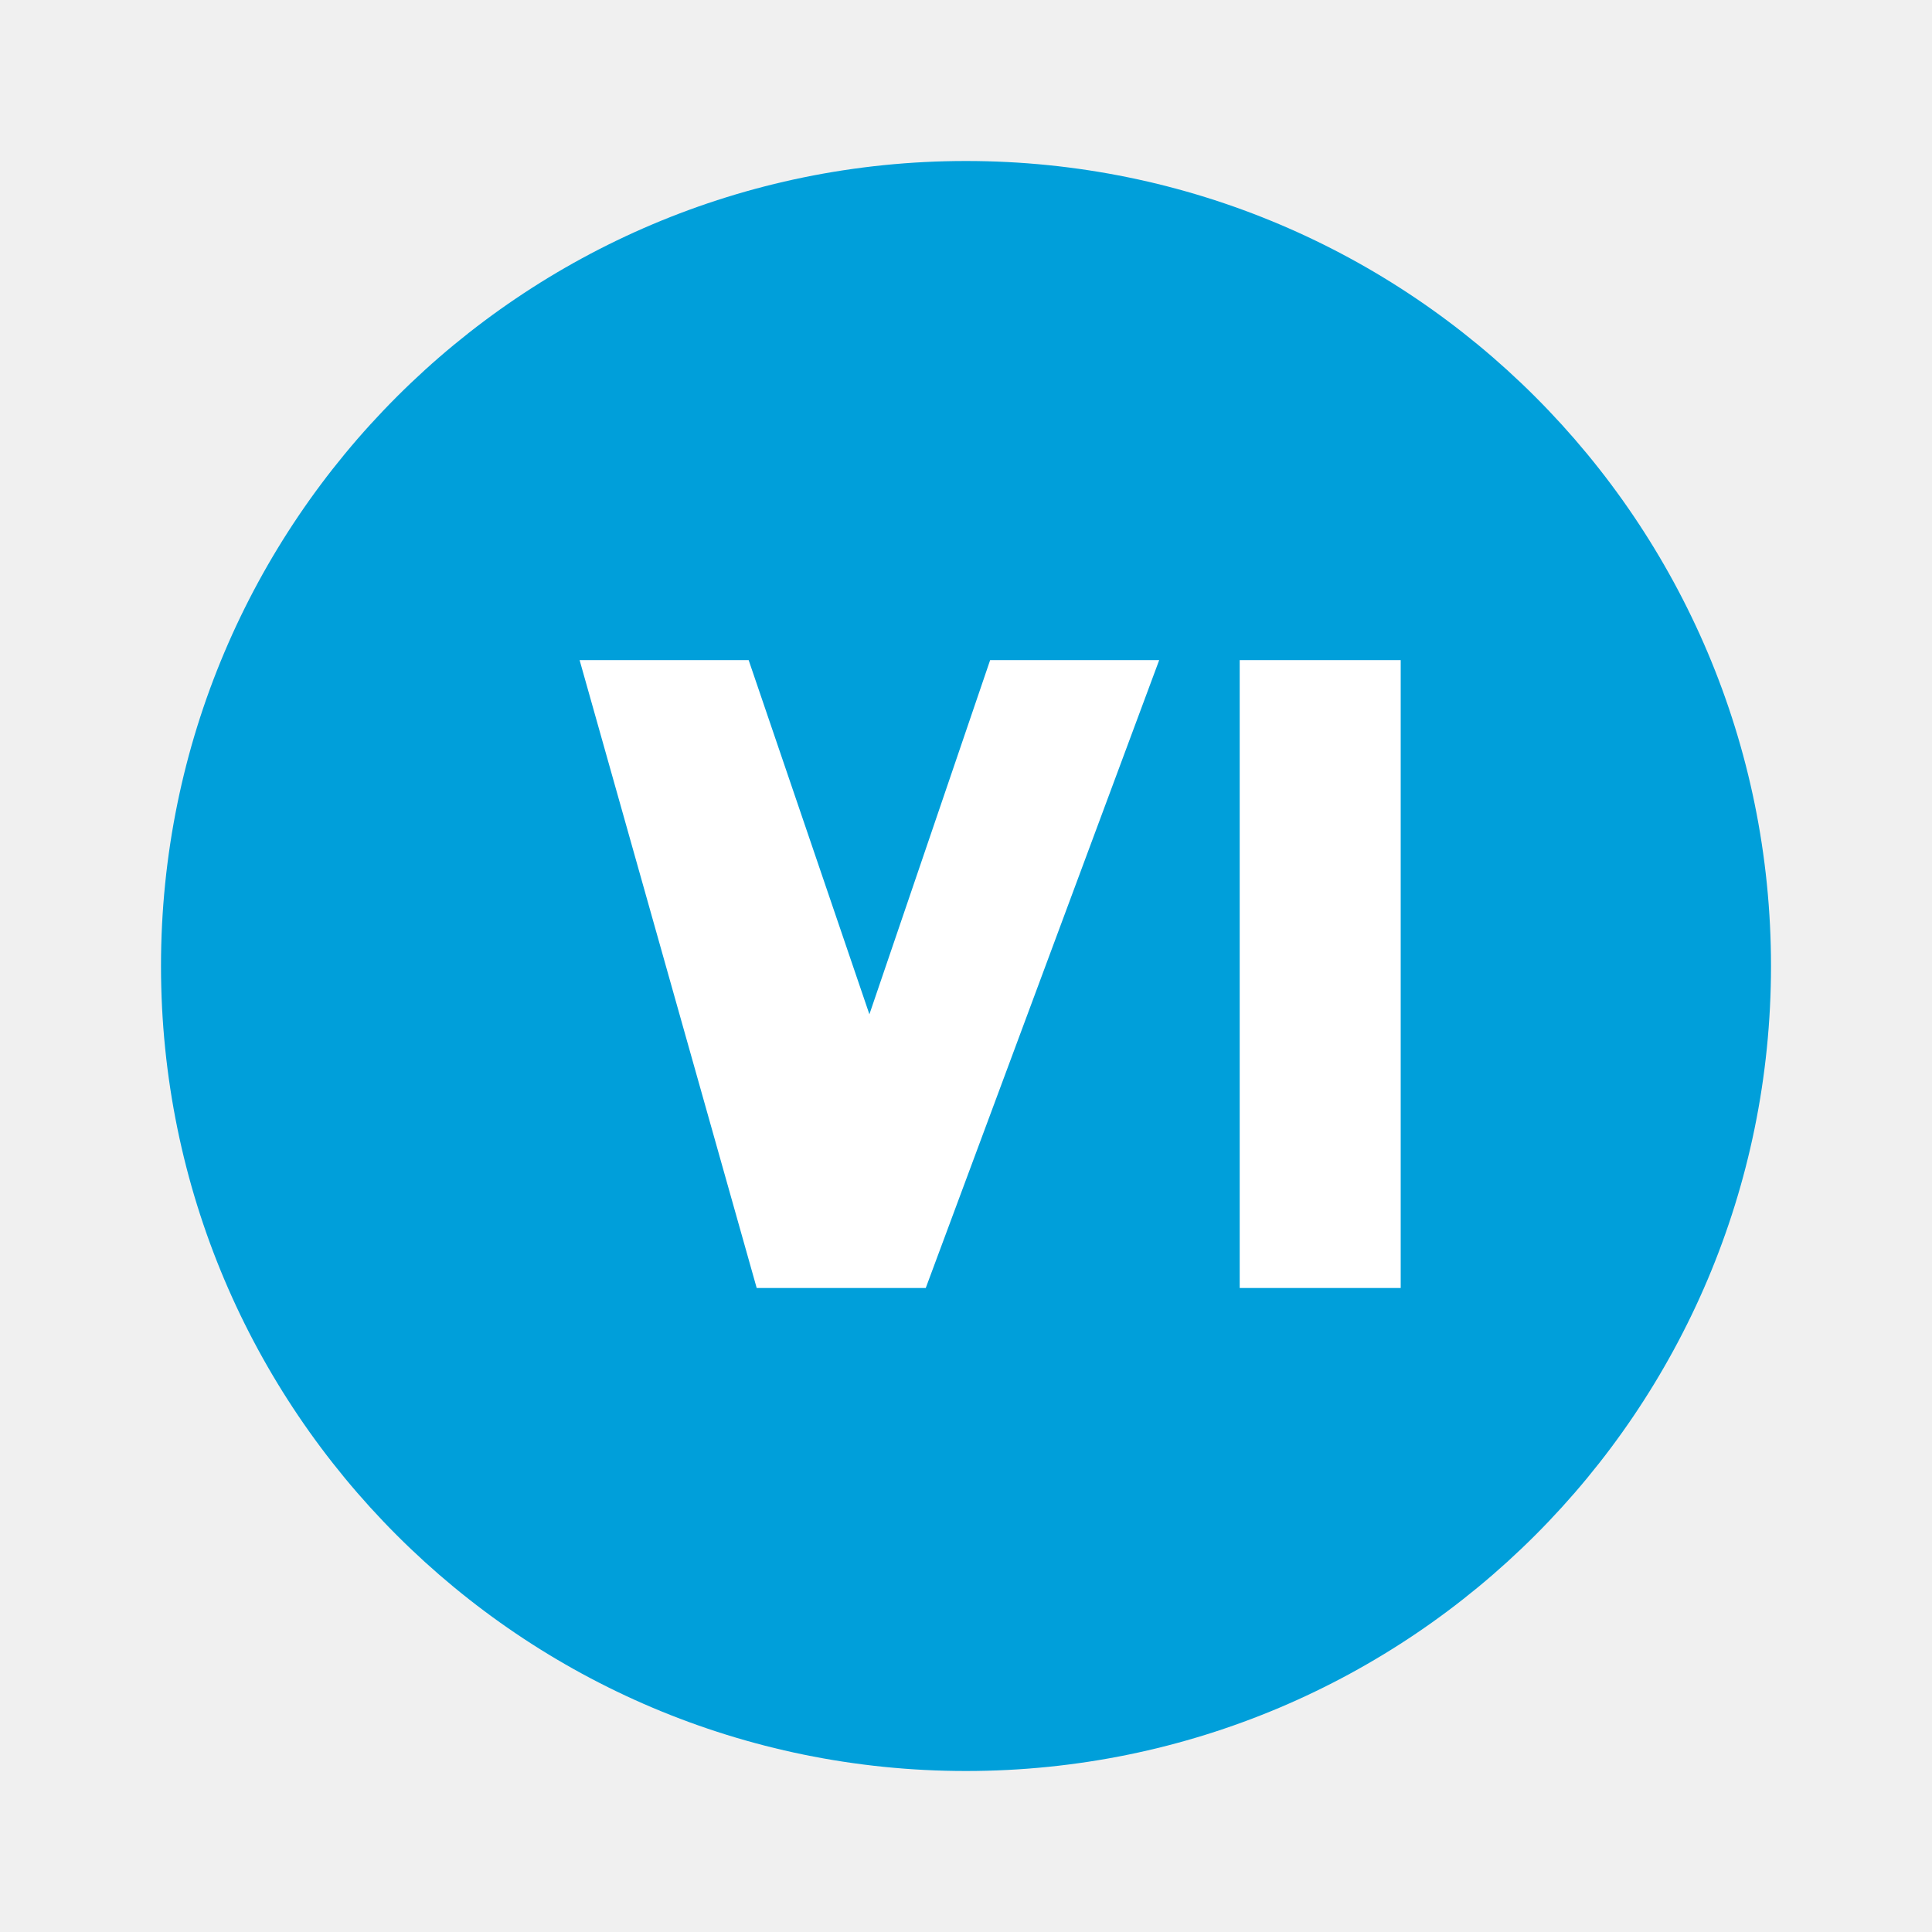
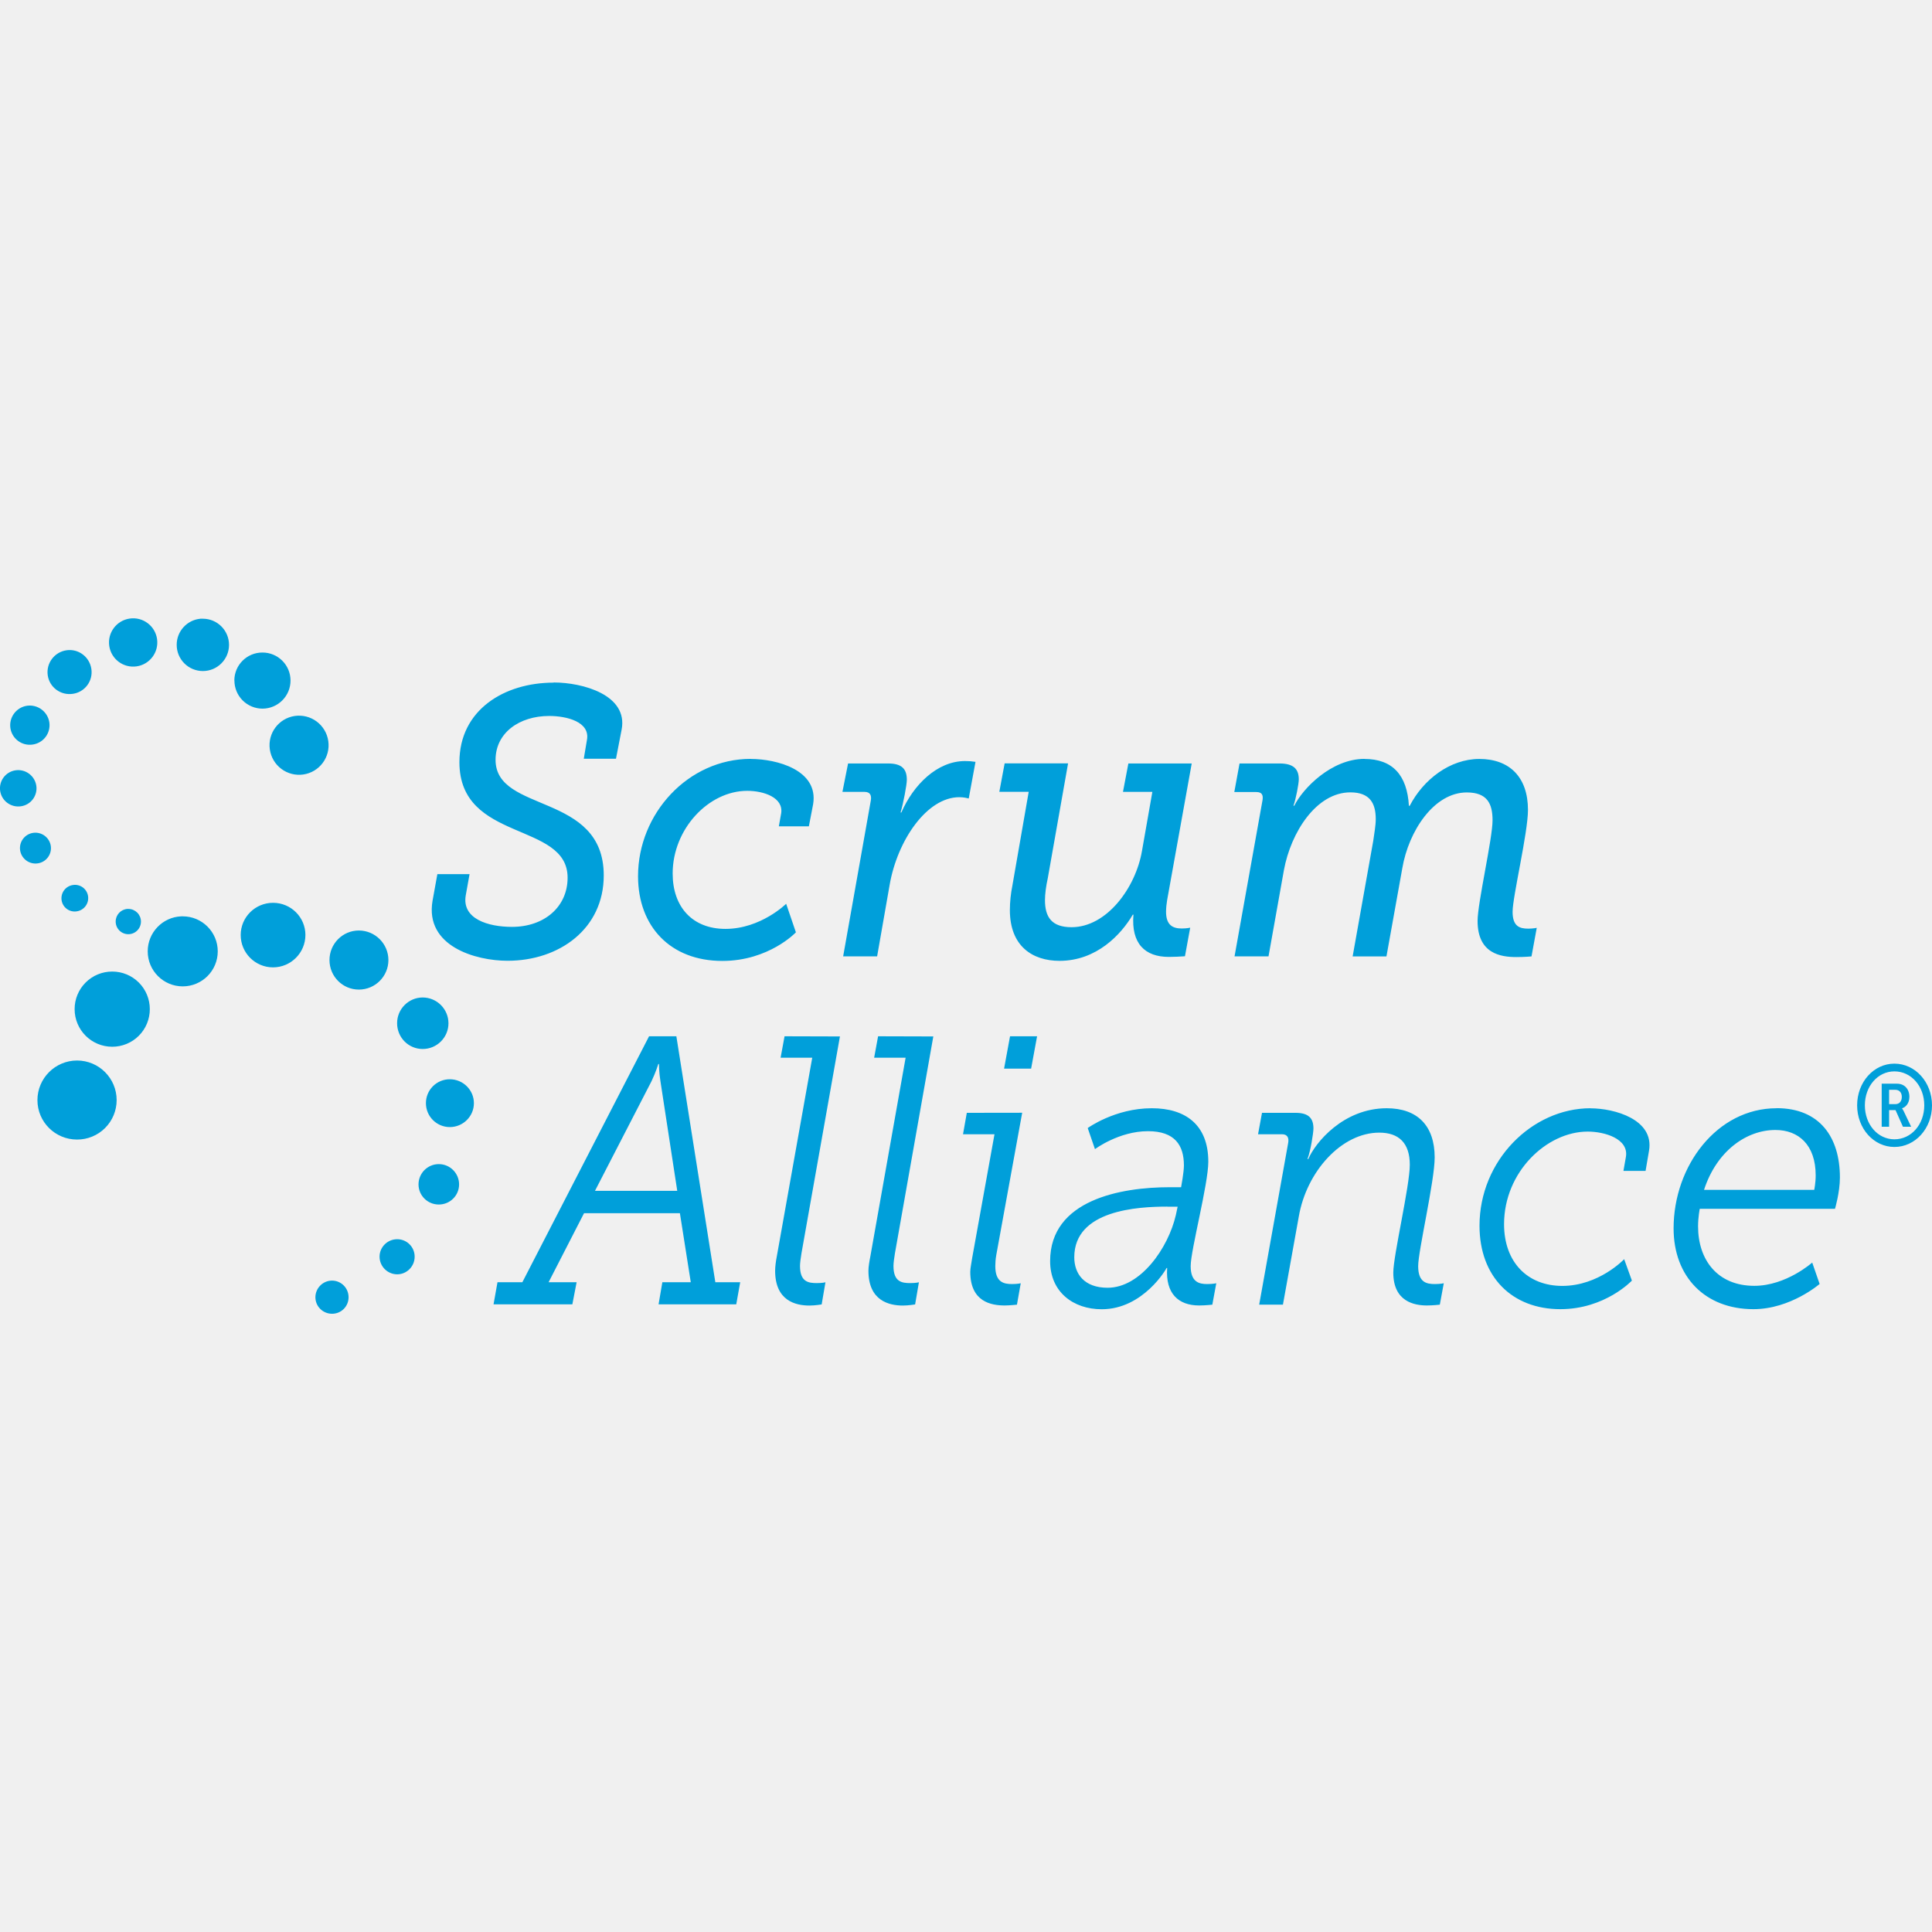
- <svg xmlns="http://www.w3.org/2000/svg" viewBox="0 0 24 24">
-   <circle cx="12" cy="12" r="10" fill="#009FDA" />
-   <path fill="#fff" d="M7.2 8.2h2.1l1.5 4.4 1.5-4.4h2.1L11.5 16H9.4L7.2 8.2zm8.2 0h2v7.8h-2V8.2z" />
+ <svg xmlns="http://www.w3.org/2000/svg" role="img" viewBox="0 0 24 24">
+   <path fill="#009FDA" d="M1.611 7.684a.3.3 0 1 0 .34.254.3.3 0 0 0-.34-.254zm.879.002a.325.325 0 0 0-.295.324.325.325 0 0 0 .326.326.325.325 0 0 0 .324-.326.325.325 0 0 0-.324-.324.325.325 0 0 0-.031 0zM.826 8.078a.275.275 0 0 0-.233.311c.022.15.161.252.311.23a.271.271 0 0 0 .231-.309c-.022-.149-.159-.254-.309-.232zm2.086.375a.349.349 0 0 0 .349.35.349.349 0 0 0 .348-.35.348.348 0 0 0-.349-.347.348.348 0 0 0-.349.347zm3.965.027c-.613 0-1.17.339-1.17.988 0 .999 1.344.734 1.344 1.435 0 .36-.287.611-.691.611-.296 0-.626-.099-.574-.393l.047-.262h-.4l-.06.332c-.096.564.536.744.932.744.644 0 1.195-.398 1.195-1.06 0-1.037-1.344-.768-1.344-1.436 0-.336.296-.545.666-.545.217 0 .512.072.469.299l-.039.232h.4l.07-.361c.083-.431-.483-.586-.844-.586zm-6.541.287a.245.245 0 0 0-.207.277.243.243 0 0 0 .277.205.243.243 0 0 0 .207-.275.246.246 0 0 0-.277-.207zm3.326.127a.367.367 0 0 0-.31.416.367.367 0 0 0 .416.311.367.367 0 0 0 .31-.416.367.367 0 0 0-.416-.311zm5.664.533c-.778 0-1.4.68-1.4 1.457 0 .625.403 1.053 1.047 1.053.579 0 .914-.355.914-.355l-.121-.355s-.315.312-.754.312c-.409 0-.656-.271-.656-.688 0-.554.447-1.027.926-1.027.209 0 .452.085.422.279l-.029.162h.373l.053-.275c.07-.426-.456-.562-.773-.562zm7.625 0c-.413 0-.768.369-.873.582h-.01c.03-.085.066-.271.066-.328 0-.128-.066-.197-.24-.197h-.496l-.065.355h.273c.07 0 .087.036.078.098l-.348 1.943h.422l.191-1.07c.087-.473.404-.967.826-.967.244 0 .315.138.315.332 0 .081-.018.175-.031.27l-.256 1.436h.42l.197-1.096c.078-.459.392-.941.801-.941.252 0 .32.137.32.346 0 .227-.186 1.027-.186 1.25 0 .407.287.449.482.449.104 0 .188-.008.188-.008l.065-.355s-.045.01-.105.01c-.109 0-.195-.029-.195-.209 0-.19.191-.981.191-1.266 0-.407-.229-.633-.604-.633-.365 0-.696.256-.865.582h-.01c-.022-.379-.201-.582-.553-.582zm-4.963.027c-.348 0-.643.298-.791.639h-.01c.035-.114.078-.345.078-.406 0-.138-.065-.203-.234-.203h-.496l-.07.353h.275c.074 0 .087.049.078.105l-.344 1.938h.422l.156-.891c.096-.549.461-1.086.865-1.086.057 0 .096.011.117.016l.084-.455a.781.781 0 0 0-.131-.01zm.492.029l-.066.353h.365l-.203 1.166a1.567 1.567 0 0 0-.031.303c0 .45.282.631.617.631.461 0 .766-.328.91-.574h.008c-.03.36.144.525.439.525a2.838 2.838 0 0 0 .201-.008l.065-.355s-.04.01-.105.01c-.109 0-.195-.039-.195-.209a.937.937 0 0 1 .014-.146l.305-1.695h-.787l-.067.353h.365l-.129.734c-.078.455-.436.947-.875.947-.248 0-.33-.127-.33-.336 0-.076.013-.174.035-.273l.252-1.426zm-12.287.086a.226.226 0 0 0-.191.256c.018.124.134.209.258.191a.225.225 0 0 0 .191-.256.228.228 0 0 0-.258-.191zm.219.777a.191.191 0 0 0-.162.217.193.193 0 0 0 .219.162.191.191 0 0 0 .162-.217.194.194 0 0 0-.219-.162zm.494.648a.166.166 0 0 0-.141.188.164.164 0 0 0 .188.139.166.166 0 0 0 .141-.188.164.164 0 0 0-.188-.139zm2.486.221c-.222 0-.402.179-.402.4 0 .222.18.402.402.402a.403.403 0 0 0 .402-.402c0-.221-.18-.4-.402-.4zm-1.811.076a.157.157 0 0 0-.144.156.157.157 0 0 0 .158.158.157.157 0 0 0 .156-.158.157.157 0 0 0-.156-.156.157.157 0 0 0-.014 0zm.672.092a.435.435 0 0 0-.418.435.435.435 0 1 0 .435-.435.436.436 0 0 0-.018 0zm2.205.176c-.202 0-.365.165-.365.367 0 .203.163.367.365.367a.367.367 0 0 0 .367-.367.368.368 0 0 0-.367-.367zm-3.064.51a.466.466 0 0 0-.467.467c0 .258.209.467.467.467a.466.466 0 0 0 .467-.467.466.466 0 0 0-.467-.467zm3.857.322a.319.319 0 0 0-.318.32c0 .177.141.32.318.32a.32.32 0 0 0 .32-.32.321.321 0 0 0-.32-.32zm2.812.482l-1.574 3.055h-.309l-.049.275h.979l.053-.275h-.348l.44-.857h1.191l.135.857h-.353l-.047.275h.965l.049-.275h-.309l-.484-3.055zm1.683 0l-.049.266h.393l-.44 2.467c-.013.066-.021.132-.021.18 0 .374.256.432.426.432.07 0 .152-.014.152-.014l.047-.275s-.033.01-.107.01c-.104 0-.209-.014-.209-.213 0-.038.009-.1.018-.156l.478-2.695zm1.162 0l-.049.266h.391l-.438 2.467c-.013.066-.024.132-.024.18 0 .374.258.432.428.432.07 0 .152-.014.152-.014l.047-.275s-.034.01-.107.01c-.104 0-.209-.014-.209-.213 0-.038.009-.1.018-.156l.477-2.695zm1.639 0l-.074.402h.336l.074-.402zM.957 13.174a.493.493 0 0 0-.492.492c0 .272.221.49.492.49a.49.49 0 0 0 .492-.49.492.492 0 0 0-.492-.492zm22.576.039c-.257 0-.463.229-.463.518 0 .288.206.517.463.517.259 0 .467-.23.467-.517 0-.288-.208-.518-.467-.518zm-15.355.004h.008s0.0.104.018.213l.209 1.363H7.391l.703-1.363c.052-.109.084-.213.084-.213zm15.355.092c.21 0 .371.185.371.422 0 .237-.161.422-.371.422-.207 0-.367-.185-.367-.422 0-.237.16-.422.367-.422zm-17.945.098a.296.296 0 0 0-.297.297c0 .164.133.297.297.297s.299-.133.299-.297c0-.164-.135-.297-.299-.297zm17.787.055v.535h.092v-.207h.08l.092.207h.102l-.094-.197c-.012-.024-.018-.029-.018-.029v-.004c.04-.011.09-.058.09-.141 0-.099-.062-.164-.154-.164zm.092.076h.078c.048 0 .08.033.08.088 0 .057-.032.09-.08.09h-.078zm-9.16.229c-.457 0-.795.246-.795.246l.09.262s.297-.223.658-.223c.335 0 .447.175.447.426 0 .085-.035.27-.035.27h-.143c-.6 0-1.484.155-1.484.918 0 .384.288.598.641.598.518 0 .809-.512.805-.512h.008c-.022.317.14.465.397.465.078 0 .164-.01.164-.01l.049-.266s-.039.01-.113.01c-.1 0-.205-.024-.205-.223 0-.199.219-1.018.219-1.297 0-.459-.284-.664-.701-.664zm2.92 0c-.539 0-.888.427-.975.631h-.01c.039-.1.074-.327.074-.379 0-.123-.055-.195-.221-.195h-.418l-.049.266h.297c.07 0 .087.047.078.103l-.361 2.014h.295l.197-1.094c.096-.559.53-1.043 1-1.043.243 0 .379.129.379.399 0 .265-.205 1.127-.205 1.34 0 .36.261.408.418.408.074 0 .16-.01.16-.01l.049-.266s-.04.01-.109.01c-.104 0-.209-.019-.209-.223 0-.19.205-1.056.205-1.35 0-.393-.213-.611-.596-.611zm2.531 0c-.726 0-1.379.649-1.379 1.459 0 .639.408 1.037 1.004 1.037.557 0 .889-.355.889-.355l-.096-.266s-.313.332-.769.332c-.426 0-.723-.289-.723-.767 0-.649.53-1.15 1.039-1.15.213 0 .51.09.475.312l-.031.176h.275l.043-.252c.065-.388-.431-.525-.727-.525zm2.311 0c-.74 0-1.279.716-1.279 1.492 0 .602.392 1.004.992 1.004.461 0 .822-.313.822-.313l-.092-.266s-.323.289-.719.289c-.461 0-.699-.326-.699-.738 0-.118.021-.219.021-.219h1.68s.061-.204.061-.389c0-.497-.248-.861-.787-.861zm-10.059.057l-.047.266h.391l-.277 1.535c-.009.066-.024.127-.024.174 0 .374.262.418.428.418.061 0 .152-.01.152-.01l.047-.266s-.035.01-.109.01c-.104 0-.207-.024-.207-.223 0-.038.003-.085.012-.137l.322-1.768zm10.045.213c.287 0 .5.185.5.564 0 .095-.018.18-.018.18H21.168c.157-.483.526-.744.887-.744zm-16.604.424c-.139 0-.252.113-.252.252 0 .139.113.25.252.25s.252-.111.252-.25c0-.139-.113-.252-.252-.252zm9.051.529h.127l-.022.103c-.095.412-.439.904-.848.904-.292 0-.414-.175-.414-.379 0-.587.791-.629 1.156-.629zm-9.568.404c-.12 0-.219.097-.219.217a.22.22 0 0 0 .219.219c.12 0 .217-.099.217-.219a.216.216 0 0 0-.217-.217zm-.809.514a.208.208 0 0 0-.207.207c0 .114.093.205.207.205a.204.204 0 0 0 .205-.205.206.206 0 0 0-.205-.207Z" />
</svg>
